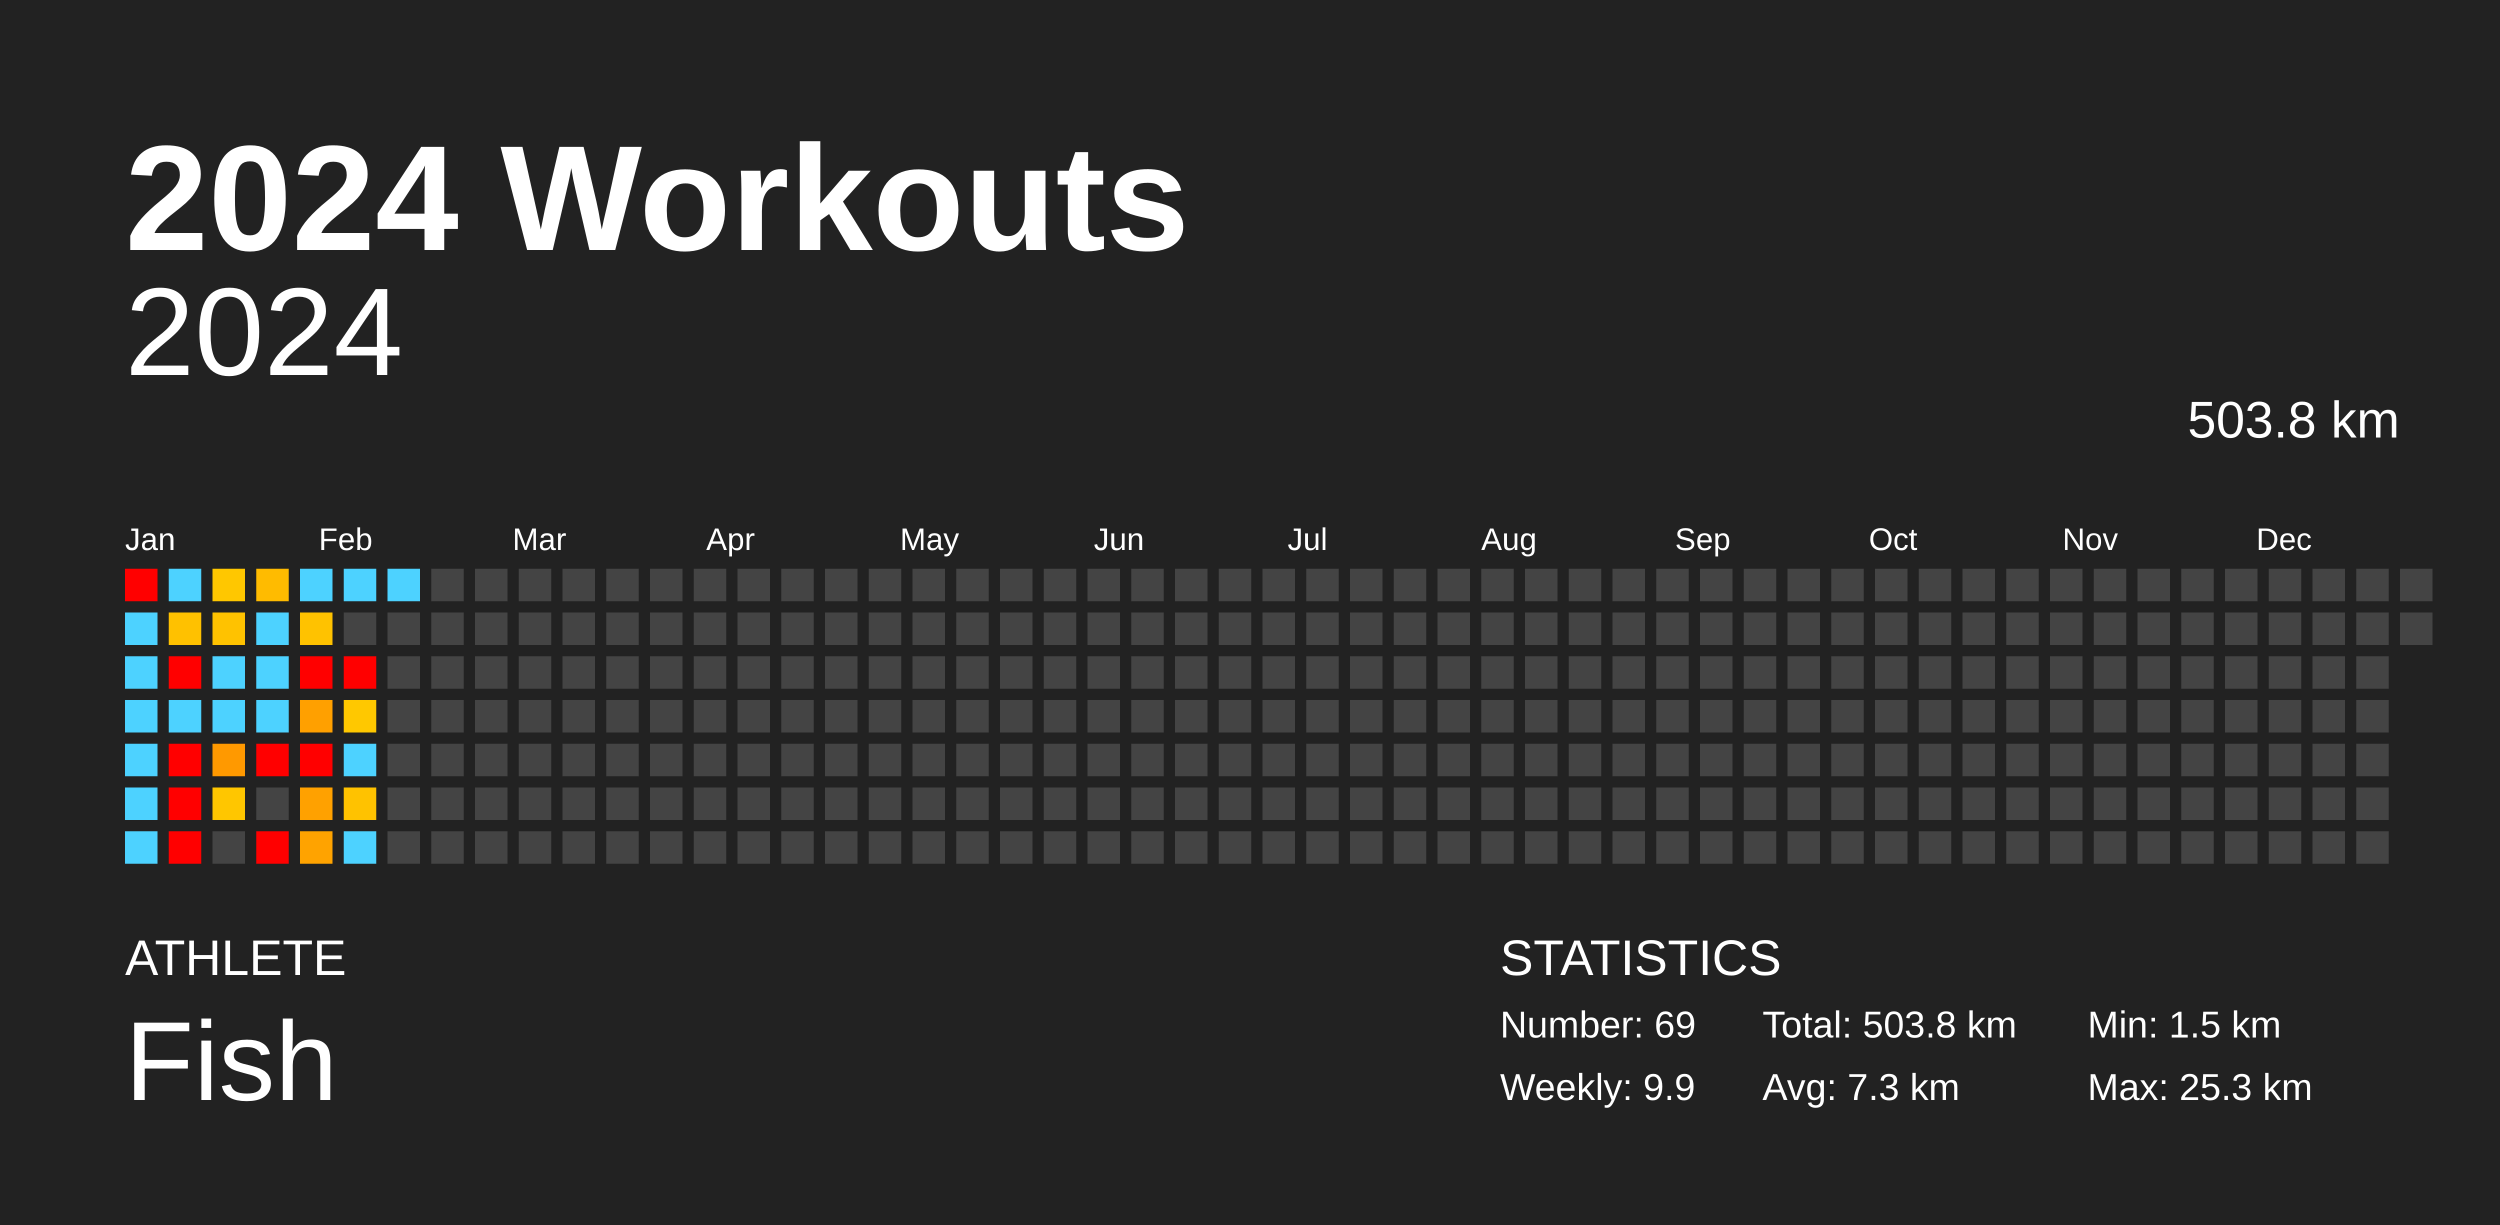
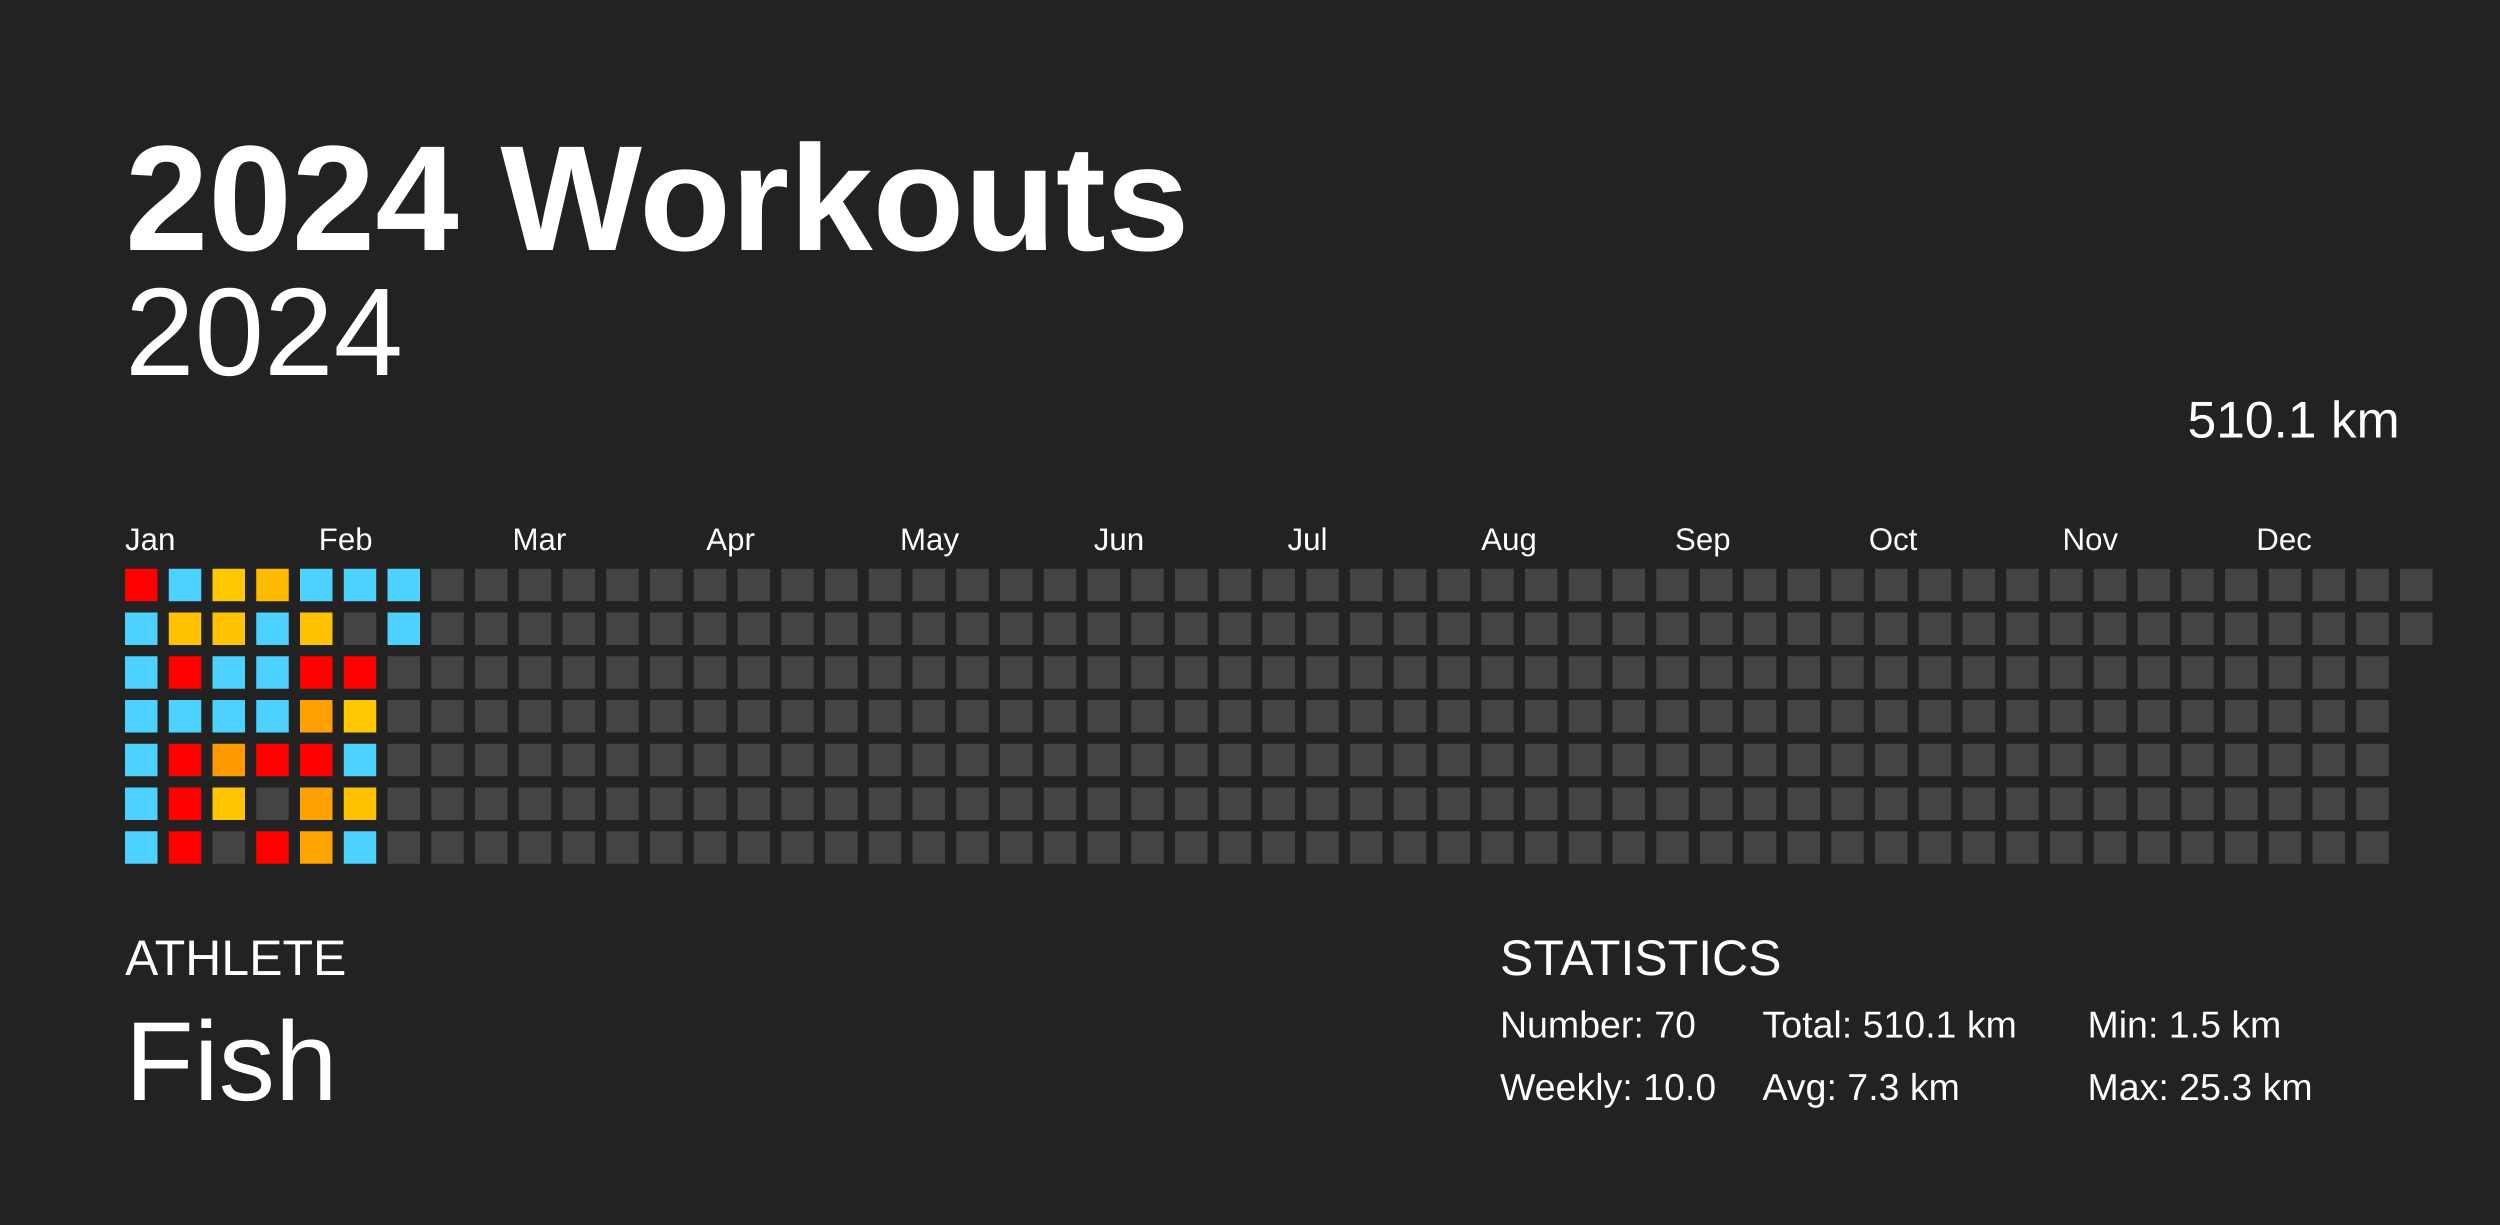
<svg xmlns="http://www.w3.org/2000/svg" baseProfile="full" height="98mm" version="1.1" viewBox="0,0,200,98" width="200mm">
  <defs />
  <rect fill="#222222" height="98" width="200" x="0" y="0" />
  <text fill="#FFFFFF" style="font-size:12px; font-family:Arial; font-weight:bold;" x="10" y="20">2024 Workouts</text>
  <text fill="#FFFFFF" style="font-size:4px; font-family:Arial" x="10" y="78">ATHLETE</text>
  <text fill="#FFFFFF" style="font-size:9px; font-family:Arial" x="10" y="88">Fish</text>
  <text fill="#FFFFFF" style="font-size:4px; font-family:Arial" x="120" y="78">STATISTICS</text>
-   <text fill="#FFFFFF" style="font-size:3px; font-family:Arial" x="120" y="83">Number: 69</text>
-   <text fill="#FFFFFF" style="font-size:3px; font-family:Arial" x="120" y="88">Weekly: 9.9</text>
-   <text fill="#FFFFFF" style="font-size:3px; font-family:Arial" x="141" y="83">Total: 503.8 km</text>
+   <text fill="#FFFFFF" style="font-size:3px; font-family:Arial" x="120" y="83">Number: 70</text>
+   <text fill="#FFFFFF" style="font-size:3px; font-family:Arial" x="120" y="88">Weekly: 10.0</text>
+   <text fill="#FFFFFF" style="font-size:3px; font-family:Arial" x="141" y="83">Total: 510.1 km</text>
  <text fill="#FFFFFF" style="font-size:3px; font-family:Arial" x="141" y="88">Avg: 7.3 km</text>
  <text fill="#FFFFFF" style="font-size:3px; font-family:Arial" x="167" y="83">Min: 1.5 km</text>
  <text fill="#FFFFFF" style="font-size:3px; font-family:Arial" x="167" y="88">Max: 25.3 km</text>
  <text alignment-baseline="hanging" fill="#FFFFFF" style="font-size:10.0px; font-family:Arial;" x="10" y="30">2024</text>
-   <text alignment-baseline="hanging" fill="#FFFFFF" style="font-size:4.125px; font-family:Arial;" x="175" y="35">503.8 km</text>
+   <text alignment-baseline="hanging" fill="#FFFFFF" style="font-size:4.125px; font-family:Arial;" x="175" y="35">510.1 km</text>
  <text fill="#FFFFFF" style="font-size:2.5px; font-family:Arial" x="10.0" y="44">Jan</text>
  <text fill="#FFFFFF" style="font-size:2.5px; font-family:Arial" x="25.5" y="44">Feb</text>
  <text fill="#FFFFFF" style="font-size:2.5px; font-family:Arial" x="41.0" y="44">Mar</text>
  <text fill="#FFFFFF" style="font-size:2.5px; font-family:Arial" x="56.5" y="44">Apr</text>
  <text fill="#FFFFFF" style="font-size:2.5px; font-family:Arial" x="72.0" y="44">May</text>
  <text fill="#FFFFFF" style="font-size:2.5px; font-family:Arial" x="87.5" y="44">Jun</text>
  <text fill="#FFFFFF" style="font-size:2.5px; font-family:Arial" x="103.0" y="44">Jul</text>
  <text fill="#FFFFFF" style="font-size:2.5px; font-family:Arial" x="118.5" y="44">Aug</text>
  <text fill="#FFFFFF" style="font-size:2.5px; font-family:Arial" x="134.0" y="44">Sep</text>
  <text fill="#FFFFFF" style="font-size:2.5px; font-family:Arial" x="149.5" y="44">Oct</text>
  <text fill="#FFFFFF" style="font-size:2.5px; font-family:Arial" x="165.0" y="44">Nov</text>
  <text fill="#FFFFFF" style="font-size:2.5px; font-family:Arial" x="180.5" y="44">Dec</text>
  <rect fill="red" height="2.6" width="2.6" x="10.0" y="45.5" />
  <rect fill="#4dd2ff" height="2.6" width="2.6" x="10.0" y="49.0" />
  <rect fill="#4dd2ff" height="2.6" width="2.6" x="10.0" y="52.5" />
  <rect fill="#4dd2ff" height="2.6" width="2.6" x="10.0" y="56.0" />
  <rect fill="#4dd2ff" height="2.6" width="2.6" x="10.0" y="59.5" />
  <rect fill="#4dd2ff" height="2.6" width="2.6" x="10.0" y="63.0" />
  <rect fill="#4dd2ff" height="2.6" width="2.6" x="10.0" y="66.5" />
  <rect fill="#4dd2ff" height="2.6" width="2.6" x="13.5" y="45.5" />
  <rect fill="#ffc100" height="2.6" width="2.6" x="13.5" y="49.0" />
  <rect fill="red" height="2.6" width="2.6" x="13.5" y="52.5" />
  <rect fill="#4dd2ff" height="2.6" width="2.6" x="13.5" y="56.0" />
  <rect fill="red" height="2.6" width="2.6" x="13.5" y="59.5" />
  <rect fill="red" height="2.6" width="2.6" x="13.5" y="63.0" />
  <rect fill="red" height="2.6" width="2.6" x="13.5" y="66.5" />
  <rect fill="#ffc700" height="2.6" width="2.6" x="17.0" y="45.5" />
  <rect fill="#ffc200" height="2.6" width="2.6" x="17.0" y="49.0" />
  <rect fill="#4dd2ff" height="2.6" width="2.6" x="17.0" y="52.5" />
  <rect fill="#4dd2ff" height="2.6" width="2.6" x="17.0" y="56.0" />
  <rect fill="#ff9900" height="2.6" width="2.6" x="17.0" y="59.5" />
  <rect fill="#ffc600" height="2.6" width="2.6" x="17.0" y="63.0" />
  <rect fill="#444444" height="2.6" width="2.6" x="17.0" y="66.5" />
  <rect fill="#ffbb00" height="2.6" width="2.6" x="20.5" y="45.5" />
  <rect fill="#4dd2ff" height="2.6" width="2.6" x="20.5" y="49.0" />
  <rect fill="#4dd2ff" height="2.6" width="2.6" x="20.5" y="52.5" />
  <rect fill="#4dd2ff" height="2.6" width="2.6" x="20.5" y="56.0" />
  <rect fill="red" height="2.6" width="2.6" x="20.5" y="59.5" />
  <rect fill="#444444" height="2.6" width="2.6" x="20.5" y="63.0" />
  <rect fill="red" height="2.6" width="2.6" x="20.5" y="66.5" />
  <rect fill="#4dd2ff" height="2.6" width="2.6" x="24.0" y="45.5" />
  <rect fill="#ffc200" height="2.6" width="2.6" x="24.0" y="49.0" />
  <rect fill="red" height="2.6" width="2.6" x="24.0" y="52.5" />
  <rect fill="#ffa000" height="2.6" width="2.6" x="24.0" y="56.0" />
  <rect fill="red" height="2.6" width="2.6" x="24.0" y="59.5" />
  <rect fill="#ffa100" height="2.6" width="2.6" x="24.0" y="63.0" />
  <rect fill="#ffa300" height="2.6" width="2.6" x="24.0" y="66.5" />
  <rect fill="#4dd2ff" height="2.6" width="2.6" x="27.5" y="45.5" />
  <rect fill="#444444" height="2.6" width="2.6" x="27.5" y="49.0" />
  <rect fill="red" height="2.6" width="2.6" x="27.5" y="52.5" />
  <rect fill="#ffc800" height="2.6" width="2.6" x="27.5" y="56.0" />
  <rect fill="#4dd2ff" height="2.6" width="2.6" x="27.5" y="59.5" />
  <rect fill="#ffc200" height="2.6" width="2.6" x="27.5" y="63.0" />
  <rect fill="#4dd2ff" height="2.6" width="2.6" x="27.5" y="66.5" />
  <rect fill="#4dd2ff" height="2.6" width="2.6" x="31.0" y="45.5" />
-   <rect fill="#444444" height="2.6" width="2.6" x="31.0" y="49.0" />
+   <rect fill="#4dd2ff" height="2.6" width="2.6" x="31.0" y="49.0" />
  <rect fill="#444444" height="2.6" width="2.6" x="31.0" y="52.5" />
  <rect fill="#444444" height="2.6" width="2.6" x="31.0" y="56.0" />
  <rect fill="#444444" height="2.6" width="2.6" x="31.0" y="59.5" />
  <rect fill="#444444" height="2.6" width="2.6" x="31.0" y="63.0" />
  <rect fill="#444444" height="2.6" width="2.6" x="31.0" y="66.5" />
  <rect fill="#444444" height="2.6" width="2.6" x="34.5" y="45.5" />
  <rect fill="#444444" height="2.6" width="2.6" x="34.5" y="49.0" />
  <rect fill="#444444" height="2.6" width="2.6" x="34.5" y="52.5" />
  <rect fill="#444444" height="2.6" width="2.6" x="34.5" y="56.0" />
  <rect fill="#444444" height="2.6" width="2.6" x="34.5" y="59.5" />
  <rect fill="#444444" height="2.6" width="2.6" x="34.5" y="63.0" />
  <rect fill="#444444" height="2.6" width="2.6" x="34.5" y="66.5" />
  <rect fill="#444444" height="2.6" width="2.6" x="38.0" y="45.5" />
  <rect fill="#444444" height="2.6" width="2.6" x="38.0" y="49.0" />
  <rect fill="#444444" height="2.6" width="2.6" x="38.0" y="52.5" />
  <rect fill="#444444" height="2.6" width="2.6" x="38.0" y="56.0" />
  <rect fill="#444444" height="2.6" width="2.6" x="38.0" y="59.5" />
  <rect fill="#444444" height="2.6" width="2.6" x="38.0" y="63.0" />
  <rect fill="#444444" height="2.6" width="2.6" x="38.0" y="66.5" />
  <rect fill="#444444" height="2.6" width="2.6" x="41.5" y="45.5" />
  <rect fill="#444444" height="2.6" width="2.6" x="41.5" y="49.0" />
  <rect fill="#444444" height="2.6" width="2.6" x="41.5" y="52.5" />
  <rect fill="#444444" height="2.6" width="2.6" x="41.5" y="56.0" />
  <rect fill="#444444" height="2.6" width="2.6" x="41.5" y="59.5" />
  <rect fill="#444444" height="2.6" width="2.6" x="41.5" y="63.0" />
  <rect fill="#444444" height="2.6" width="2.6" x="41.5" y="66.5" />
  <rect fill="#444444" height="2.6" width="2.6" x="45.0" y="45.5" />
  <rect fill="#444444" height="2.6" width="2.6" x="45.0" y="49.0" />
  <rect fill="#444444" height="2.6" width="2.6" x="45.0" y="52.5" />
  <rect fill="#444444" height="2.6" width="2.6" x="45.0" y="56.0" />
  <rect fill="#444444" height="2.6" width="2.6" x="45.0" y="59.5" />
  <rect fill="#444444" height="2.6" width="2.6" x="45.0" y="63.0" />
  <rect fill="#444444" height="2.6" width="2.6" x="45.0" y="66.5" />
  <rect fill="#444444" height="2.6" width="2.6" x="48.5" y="45.5" />
  <rect fill="#444444" height="2.6" width="2.6" x="48.5" y="49.0" />
  <rect fill="#444444" height="2.6" width="2.6" x="48.5" y="52.5" />
  <rect fill="#444444" height="2.6" width="2.6" x="48.5" y="56.0" />
  <rect fill="#444444" height="2.6" width="2.6" x="48.5" y="59.5" />
  <rect fill="#444444" height="2.6" width="2.6" x="48.5" y="63.0" />
  <rect fill="#444444" height="2.6" width="2.6" x="48.5" y="66.5" />
  <rect fill="#444444" height="2.6" width="2.6" x="52.0" y="45.5" />
  <rect fill="#444444" height="2.6" width="2.6" x="52.0" y="49.0" />
  <rect fill="#444444" height="2.6" width="2.6" x="52.0" y="52.5" />
  <rect fill="#444444" height="2.6" width="2.6" x="52.0" y="56.0" />
  <rect fill="#444444" height="2.6" width="2.6" x="52.0" y="59.5" />
  <rect fill="#444444" height="2.6" width="2.6" x="52.0" y="63.0" />
  <rect fill="#444444" height="2.6" width="2.6" x="52.0" y="66.5" />
  <rect fill="#444444" height="2.6" width="2.6" x="55.5" y="45.5" />
  <rect fill="#444444" height="2.6" width="2.6" x="55.5" y="49.0" />
  <rect fill="#444444" height="2.6" width="2.6" x="55.5" y="52.5" />
  <rect fill="#444444" height="2.6" width="2.6" x="55.5" y="56.0" />
  <rect fill="#444444" height="2.6" width="2.6" x="55.5" y="59.5" />
  <rect fill="#444444" height="2.6" width="2.6" x="55.5" y="63.0" />
  <rect fill="#444444" height="2.6" width="2.6" x="55.5" y="66.5" />
  <rect fill="#444444" height="2.6" width="2.6" x="59.0" y="45.5" />
  <rect fill="#444444" height="2.6" width="2.6" x="59.0" y="49.0" />
  <rect fill="#444444" height="2.6" width="2.6" x="59.0" y="52.5" />
  <rect fill="#444444" height="2.6" width="2.6" x="59.0" y="56.0" />
  <rect fill="#444444" height="2.6" width="2.6" x="59.0" y="59.5" />
  <rect fill="#444444" height="2.6" width="2.6" x="59.0" y="63.0" />
  <rect fill="#444444" height="2.6" width="2.6" x="59.0" y="66.5" />
  <rect fill="#444444" height="2.6" width="2.6" x="62.5" y="45.5" />
  <rect fill="#444444" height="2.6" width="2.6" x="62.5" y="49.0" />
  <rect fill="#444444" height="2.6" width="2.6" x="62.5" y="52.5" />
  <rect fill="#444444" height="2.6" width="2.6" x="62.5" y="56.0" />
  <rect fill="#444444" height="2.6" width="2.6" x="62.5" y="59.5" />
  <rect fill="#444444" height="2.6" width="2.6" x="62.5" y="63.0" />
  <rect fill="#444444" height="2.6" width="2.6" x="62.5" y="66.5" />
  <rect fill="#444444" height="2.6" width="2.6" x="66.0" y="45.5" />
  <rect fill="#444444" height="2.6" width="2.6" x="66.0" y="49.0" />
  <rect fill="#444444" height="2.6" width="2.6" x="66.0" y="52.5" />
  <rect fill="#444444" height="2.6" width="2.6" x="66.0" y="56.0" />
  <rect fill="#444444" height="2.6" width="2.6" x="66.0" y="59.5" />
  <rect fill="#444444" height="2.6" width="2.6" x="66.0" y="63.0" />
  <rect fill="#444444" height="2.6" width="2.6" x="66.0" y="66.5" />
  <rect fill="#444444" height="2.6" width="2.6" x="69.5" y="45.5" />
  <rect fill="#444444" height="2.6" width="2.6" x="69.5" y="49.0" />
  <rect fill="#444444" height="2.6" width="2.6" x="69.5" y="52.5" />
  <rect fill="#444444" height="2.6" width="2.6" x="69.5" y="56.0" />
  <rect fill="#444444" height="2.6" width="2.6" x="69.5" y="59.5" />
  <rect fill="#444444" height="2.6" width="2.6" x="69.5" y="63.0" />
  <rect fill="#444444" height="2.6" width="2.6" x="69.5" y="66.5" />
  <rect fill="#444444" height="2.6" width="2.6" x="73.0" y="45.5" />
  <rect fill="#444444" height="2.6" width="2.6" x="73.0" y="49.0" />
  <rect fill="#444444" height="2.6" width="2.6" x="73.0" y="52.5" />
  <rect fill="#444444" height="2.6" width="2.6" x="73.0" y="56.0" />
  <rect fill="#444444" height="2.6" width="2.6" x="73.0" y="59.5" />
  <rect fill="#444444" height="2.6" width="2.6" x="73.0" y="63.0" />
  <rect fill="#444444" height="2.6" width="2.6" x="73.0" y="66.5" />
  <rect fill="#444444" height="2.6" width="2.6" x="76.5" y="45.5" />
  <rect fill="#444444" height="2.6" width="2.6" x="76.5" y="49.0" />
  <rect fill="#444444" height="2.6" width="2.6" x="76.5" y="52.5" />
  <rect fill="#444444" height="2.6" width="2.6" x="76.5" y="56.0" />
  <rect fill="#444444" height="2.6" width="2.6" x="76.5" y="59.5" />
  <rect fill="#444444" height="2.6" width="2.6" x="76.5" y="63.0" />
  <rect fill="#444444" height="2.6" width="2.6" x="76.5" y="66.5" />
  <rect fill="#444444" height="2.6" width="2.6" x="80.0" y="45.5" />
  <rect fill="#444444" height="2.6" width="2.6" x="80.0" y="49.0" />
  <rect fill="#444444" height="2.6" width="2.6" x="80.0" y="52.5" />
  <rect fill="#444444" height="2.6" width="2.6" x="80.0" y="56.0" />
  <rect fill="#444444" height="2.6" width="2.6" x="80.0" y="59.5" />
  <rect fill="#444444" height="2.6" width="2.6" x="80.0" y="63.0" />
  <rect fill="#444444" height="2.6" width="2.6" x="80.0" y="66.5" />
  <rect fill="#444444" height="2.6" width="2.6" x="83.5" y="45.5" />
  <rect fill="#444444" height="2.6" width="2.6" x="83.5" y="49.0" />
  <rect fill="#444444" height="2.6" width="2.6" x="83.5" y="52.5" />
  <rect fill="#444444" height="2.6" width="2.6" x="83.5" y="56.0" />
  <rect fill="#444444" height="2.6" width="2.6" x="83.5" y="59.5" />
  <rect fill="#444444" height="2.6" width="2.6" x="83.5" y="63.0" />
  <rect fill="#444444" height="2.6" width="2.6" x="83.5" y="66.5" />
  <rect fill="#444444" height="2.6" width="2.6" x="87.0" y="45.5" />
  <rect fill="#444444" height="2.6" width="2.6" x="87.0" y="49.0" />
  <rect fill="#444444" height="2.6" width="2.6" x="87.0" y="52.5" />
  <rect fill="#444444" height="2.6" width="2.6" x="87.0" y="56.0" />
  <rect fill="#444444" height="2.6" width="2.6" x="87.0" y="59.5" />
  <rect fill="#444444" height="2.6" width="2.6" x="87.0" y="63.0" />
  <rect fill="#444444" height="2.6" width="2.6" x="87.0" y="66.5" />
  <rect fill="#444444" height="2.6" width="2.6" x="90.5" y="45.5" />
  <rect fill="#444444" height="2.6" width="2.6" x="90.5" y="49.0" />
  <rect fill="#444444" height="2.6" width="2.6" x="90.5" y="52.5" />
  <rect fill="#444444" height="2.6" width="2.6" x="90.5" y="56.0" />
  <rect fill="#444444" height="2.6" width="2.6" x="90.5" y="59.5" />
  <rect fill="#444444" height="2.6" width="2.6" x="90.5" y="63.0" />
  <rect fill="#444444" height="2.6" width="2.6" x="90.5" y="66.5" />
  <rect fill="#444444" height="2.6" width="2.6" x="94.0" y="45.5" />
  <rect fill="#444444" height="2.6" width="2.6" x="94.0" y="49.0" />
  <rect fill="#444444" height="2.6" width="2.6" x="94.0" y="52.5" />
  <rect fill="#444444" height="2.6" width="2.6" x="94.0" y="56.0" />
  <rect fill="#444444" height="2.6" width="2.6" x="94.0" y="59.5" />
  <rect fill="#444444" height="2.6" width="2.6" x="94.0" y="63.0" />
  <rect fill="#444444" height="2.6" width="2.6" x="94.0" y="66.5" />
  <rect fill="#444444" height="2.6" width="2.6" x="97.5" y="45.5" />
  <rect fill="#444444" height="2.6" width="2.6" x="97.5" y="49.0" />
  <rect fill="#444444" height="2.6" width="2.6" x="97.5" y="52.5" />
  <rect fill="#444444" height="2.6" width="2.6" x="97.5" y="56.0" />
  <rect fill="#444444" height="2.6" width="2.6" x="97.5" y="59.5" />
  <rect fill="#444444" height="2.6" width="2.6" x="97.5" y="63.0" />
  <rect fill="#444444" height="2.6" width="2.6" x="97.5" y="66.5" />
  <rect fill="#444444" height="2.6" width="2.6" x="101.0" y="45.5" />
  <rect fill="#444444" height="2.6" width="2.6" x="101.0" y="49.0" />
  <rect fill="#444444" height="2.6" width="2.6" x="101.0" y="52.5" />
  <rect fill="#444444" height="2.6" width="2.6" x="101.0" y="56.0" />
  <rect fill="#444444" height="2.6" width="2.6" x="101.0" y="59.5" />
  <rect fill="#444444" height="2.6" width="2.6" x="101.0" y="63.0" />
  <rect fill="#444444" height="2.6" width="2.6" x="101.0" y="66.5" />
  <rect fill="#444444" height="2.6" width="2.6" x="104.5" y="45.5" />
  <rect fill="#444444" height="2.6" width="2.6" x="104.5" y="49.0" />
  <rect fill="#444444" height="2.6" width="2.6" x="104.5" y="52.5" />
  <rect fill="#444444" height="2.6" width="2.6" x="104.5" y="56.0" />
  <rect fill="#444444" height="2.6" width="2.6" x="104.5" y="59.5" />
  <rect fill="#444444" height="2.6" width="2.6" x="104.5" y="63.0" />
  <rect fill="#444444" height="2.6" width="2.6" x="104.5" y="66.5" />
  <rect fill="#444444" height="2.6" width="2.6" x="108.0" y="45.5" />
  <rect fill="#444444" height="2.6" width="2.6" x="108.0" y="49.0" />
  <rect fill="#444444" height="2.6" width="2.6" x="108.0" y="52.5" />
  <rect fill="#444444" height="2.6" width="2.6" x="108.0" y="56.0" />
  <rect fill="#444444" height="2.6" width="2.6" x="108.0" y="59.5" />
  <rect fill="#444444" height="2.6" width="2.6" x="108.0" y="63.0" />
  <rect fill="#444444" height="2.6" width="2.6" x="108.0" y="66.5" />
  <rect fill="#444444" height="2.6" width="2.6" x="111.5" y="45.5" />
  <rect fill="#444444" height="2.6" width="2.6" x="111.5" y="49.0" />
  <rect fill="#444444" height="2.6" width="2.6" x="111.5" y="52.5" />
  <rect fill="#444444" height="2.6" width="2.6" x="111.5" y="56.0" />
  <rect fill="#444444" height="2.6" width="2.6" x="111.5" y="59.5" />
  <rect fill="#444444" height="2.6" width="2.6" x="111.5" y="63.0" />
  <rect fill="#444444" height="2.6" width="2.6" x="111.5" y="66.5" />
  <rect fill="#444444" height="2.6" width="2.6" x="115.0" y="45.5" />
  <rect fill="#444444" height="2.6" width="2.6" x="115.0" y="49.0" />
  <rect fill="#444444" height="2.6" width="2.6" x="115.0" y="52.5" />
  <rect fill="#444444" height="2.6" width="2.6" x="115.0" y="56.0" />
  <rect fill="#444444" height="2.6" width="2.6" x="115.0" y="59.5" />
  <rect fill="#444444" height="2.6" width="2.6" x="115.0" y="63.0" />
  <rect fill="#444444" height="2.6" width="2.6" x="115.0" y="66.5" />
  <rect fill="#444444" height="2.6" width="2.6" x="118.5" y="45.5" />
  <rect fill="#444444" height="2.6" width="2.6" x="118.5" y="49.0" />
  <rect fill="#444444" height="2.6" width="2.6" x="118.5" y="52.5" />
  <rect fill="#444444" height="2.6" width="2.6" x="118.5" y="56.0" />
  <rect fill="#444444" height="2.6" width="2.6" x="118.5" y="59.5" />
  <rect fill="#444444" height="2.6" width="2.6" x="118.5" y="63.0" />
  <rect fill="#444444" height="2.6" width="2.6" x="118.5" y="66.5" />
  <rect fill="#444444" height="2.6" width="2.6" x="122.0" y="45.5" />
  <rect fill="#444444" height="2.6" width="2.6" x="122.0" y="49.0" />
  <rect fill="#444444" height="2.6" width="2.6" x="122.0" y="52.5" />
  <rect fill="#444444" height="2.6" width="2.6" x="122.0" y="56.0" />
  <rect fill="#444444" height="2.6" width="2.6" x="122.0" y="59.5" />
  <rect fill="#444444" height="2.6" width="2.6" x="122.0" y="63.0" />
  <rect fill="#444444" height="2.6" width="2.6" x="122.0" y="66.5" />
  <rect fill="#444444" height="2.6" width="2.6" x="125.5" y="45.5" />
  <rect fill="#444444" height="2.6" width="2.6" x="125.5" y="49.0" />
  <rect fill="#444444" height="2.6" width="2.6" x="125.5" y="52.5" />
  <rect fill="#444444" height="2.6" width="2.6" x="125.5" y="56.0" />
  <rect fill="#444444" height="2.6" width="2.6" x="125.5" y="59.5" />
  <rect fill="#444444" height="2.6" width="2.6" x="125.5" y="63.0" />
  <rect fill="#444444" height="2.6" width="2.6" x="125.5" y="66.5" />
  <rect fill="#444444" height="2.6" width="2.6" x="129.0" y="45.5" />
  <rect fill="#444444" height="2.6" width="2.6" x="129.0" y="49.0" />
  <rect fill="#444444" height="2.6" width="2.6" x="129.0" y="52.5" />
  <rect fill="#444444" height="2.6" width="2.6" x="129.0" y="56.0" />
  <rect fill="#444444" height="2.6" width="2.6" x="129.0" y="59.5" />
  <rect fill="#444444" height="2.6" width="2.6" x="129.0" y="63.0" />
  <rect fill="#444444" height="2.6" width="2.6" x="129.0" y="66.5" />
  <rect fill="#444444" height="2.6" width="2.6" x="132.5" y="45.5" />
  <rect fill="#444444" height="2.6" width="2.6" x="132.5" y="49.0" />
  <rect fill="#444444" height="2.6" width="2.6" x="132.5" y="52.5" />
  <rect fill="#444444" height="2.6" width="2.6" x="132.5" y="56.0" />
  <rect fill="#444444" height="2.6" width="2.6" x="132.5" y="59.5" />
  <rect fill="#444444" height="2.6" width="2.6" x="132.5" y="63.0" />
  <rect fill="#444444" height="2.6" width="2.6" x="132.5" y="66.5" />
  <rect fill="#444444" height="2.6" width="2.6" x="136.0" y="45.5" />
  <rect fill="#444444" height="2.6" width="2.6" x="136.0" y="49.0" />
  <rect fill="#444444" height="2.6" width="2.6" x="136.0" y="52.5" />
  <rect fill="#444444" height="2.6" width="2.6" x="136.0" y="56.0" />
  <rect fill="#444444" height="2.6" width="2.6" x="136.0" y="59.5" />
  <rect fill="#444444" height="2.6" width="2.6" x="136.0" y="63.0" />
  <rect fill="#444444" height="2.6" width="2.6" x="136.0" y="66.5" />
  <rect fill="#444444" height="2.6" width="2.6" x="139.5" y="45.5" />
  <rect fill="#444444" height="2.6" width="2.6" x="139.5" y="49.0" />
  <rect fill="#444444" height="2.6" width="2.6" x="139.5" y="52.5" />
  <rect fill="#444444" height="2.6" width="2.6" x="139.5" y="56.0" />
  <rect fill="#444444" height="2.6" width="2.6" x="139.5" y="59.5" />
  <rect fill="#444444" height="2.6" width="2.6" x="139.5" y="63.0" />
  <rect fill="#444444" height="2.6" width="2.6" x="139.5" y="66.5" />
  <rect fill="#444444" height="2.6" width="2.6" x="143.0" y="45.5" />
  <rect fill="#444444" height="2.6" width="2.6" x="143.0" y="49.0" />
  <rect fill="#444444" height="2.6" width="2.6" x="143.0" y="52.5" />
  <rect fill="#444444" height="2.6" width="2.6" x="143.0" y="56.0" />
  <rect fill="#444444" height="2.6" width="2.6" x="143.0" y="59.5" />
  <rect fill="#444444" height="2.6" width="2.6" x="143.0" y="63.0" />
  <rect fill="#444444" height="2.6" width="2.6" x="143.0" y="66.5" />
  <rect fill="#444444" height="2.6" width="2.6" x="146.5" y="45.5" />
  <rect fill="#444444" height="2.6" width="2.6" x="146.5" y="49.0" />
  <rect fill="#444444" height="2.6" width="2.6" x="146.5" y="52.5" />
  <rect fill="#444444" height="2.6" width="2.6" x="146.5" y="56.0" />
  <rect fill="#444444" height="2.6" width="2.6" x="146.5" y="59.5" />
  <rect fill="#444444" height="2.6" width="2.6" x="146.5" y="63.0" />
  <rect fill="#444444" height="2.6" width="2.6" x="146.5" y="66.5" />
  <rect fill="#444444" height="2.6" width="2.6" x="150.0" y="45.5" />
  <rect fill="#444444" height="2.6" width="2.6" x="150.0" y="49.0" />
  <rect fill="#444444" height="2.6" width="2.6" x="150.0" y="52.5" />
  <rect fill="#444444" height="2.6" width="2.6" x="150.0" y="56.0" />
  <rect fill="#444444" height="2.6" width="2.6" x="150.0" y="59.5" />
  <rect fill="#444444" height="2.6" width="2.6" x="150.0" y="63.0" />
  <rect fill="#444444" height="2.6" width="2.6" x="150.0" y="66.5" />
  <rect fill="#444444" height="2.6" width="2.6" x="153.5" y="45.5" />
  <rect fill="#444444" height="2.6" width="2.6" x="153.5" y="49.0" />
  <rect fill="#444444" height="2.6" width="2.6" x="153.5" y="52.5" />
  <rect fill="#444444" height="2.6" width="2.6" x="153.5" y="56.0" />
  <rect fill="#444444" height="2.6" width="2.6" x="153.5" y="59.5" />
  <rect fill="#444444" height="2.6" width="2.6" x="153.5" y="63.0" />
  <rect fill="#444444" height="2.6" width="2.6" x="153.5" y="66.5" />
  <rect fill="#444444" height="2.6" width="2.6" x="157.0" y="45.5" />
  <rect fill="#444444" height="2.6" width="2.6" x="157.0" y="49.0" />
  <rect fill="#444444" height="2.6" width="2.6" x="157.0" y="52.5" />
  <rect fill="#444444" height="2.6" width="2.6" x="157.0" y="56.0" />
  <rect fill="#444444" height="2.6" width="2.6" x="157.0" y="59.5" />
  <rect fill="#444444" height="2.6" width="2.6" x="157.0" y="63.0" />
  <rect fill="#444444" height="2.6" width="2.6" x="157.0" y="66.5" />
  <rect fill="#444444" height="2.6" width="2.6" x="160.5" y="45.5" />
  <rect fill="#444444" height="2.6" width="2.6" x="160.5" y="49.0" />
  <rect fill="#444444" height="2.6" width="2.6" x="160.5" y="52.5" />
  <rect fill="#444444" height="2.6" width="2.6" x="160.5" y="56.0" />
  <rect fill="#444444" height="2.6" width="2.6" x="160.5" y="59.5" />
  <rect fill="#444444" height="2.6" width="2.6" x="160.5" y="63.0" />
  <rect fill="#444444" height="2.6" width="2.6" x="160.5" y="66.5" />
  <rect fill="#444444" height="2.6" width="2.6" x="164.0" y="45.5" />
  <rect fill="#444444" height="2.6" width="2.6" x="164.0" y="49.0" />
  <rect fill="#444444" height="2.6" width="2.6" x="164.0" y="52.5" />
  <rect fill="#444444" height="2.6" width="2.6" x="164.0" y="56.0" />
  <rect fill="#444444" height="2.6" width="2.6" x="164.0" y="59.5" />
  <rect fill="#444444" height="2.6" width="2.6" x="164.0" y="63.0" />
  <rect fill="#444444" height="2.6" width="2.6" x="164.0" y="66.5" />
  <rect fill="#444444" height="2.6" width="2.6" x="167.5" y="45.5" />
  <rect fill="#444444" height="2.6" width="2.6" x="167.5" y="49.0" />
  <rect fill="#444444" height="2.6" width="2.6" x="167.5" y="52.5" />
  <rect fill="#444444" height="2.6" width="2.6" x="167.5" y="56.0" />
  <rect fill="#444444" height="2.6" width="2.6" x="167.5" y="59.5" />
  <rect fill="#444444" height="2.6" width="2.6" x="167.5" y="63.0" />
  <rect fill="#444444" height="2.6" width="2.6" x="167.5" y="66.5" />
  <rect fill="#444444" height="2.6" width="2.6" x="171.0" y="45.5" />
  <rect fill="#444444" height="2.6" width="2.6" x="171.0" y="49.0" />
  <rect fill="#444444" height="2.6" width="2.6" x="171.0" y="52.5" />
  <rect fill="#444444" height="2.6" width="2.6" x="171.0" y="56.0" />
  <rect fill="#444444" height="2.6" width="2.6" x="171.0" y="59.5" />
  <rect fill="#444444" height="2.6" width="2.6" x="171.0" y="63.0" />
  <rect fill="#444444" height="2.6" width="2.6" x="171.0" y="66.5" />
  <rect fill="#444444" height="2.6" width="2.6" x="174.5" y="45.5" />
  <rect fill="#444444" height="2.6" width="2.6" x="174.5" y="49.0" />
  <rect fill="#444444" height="2.6" width="2.6" x="174.5" y="52.5" />
  <rect fill="#444444" height="2.6" width="2.6" x="174.5" y="56.0" />
  <rect fill="#444444" height="2.6" width="2.6" x="174.5" y="59.5" />
  <rect fill="#444444" height="2.6" width="2.6" x="174.5" y="63.0" />
  <rect fill="#444444" height="2.6" width="2.6" x="174.5" y="66.5" />
  <rect fill="#444444" height="2.6" width="2.6" x="178.0" y="45.5" />
  <rect fill="#444444" height="2.6" width="2.6" x="178.0" y="49.0" />
  <rect fill="#444444" height="2.6" width="2.6" x="178.0" y="52.5" />
  <rect fill="#444444" height="2.6" width="2.6" x="178.0" y="56.0" />
  <rect fill="#444444" height="2.6" width="2.6" x="178.0" y="59.5" />
  <rect fill="#444444" height="2.6" width="2.6" x="178.0" y="63.0" />
  <rect fill="#444444" height="2.6" width="2.6" x="178.0" y="66.5" />
  <rect fill="#444444" height="2.6" width="2.6" x="181.5" y="45.5" />
  <rect fill="#444444" height="2.6" width="2.6" x="181.5" y="49.0" />
  <rect fill="#444444" height="2.6" width="2.6" x="181.5" y="52.5" />
  <rect fill="#444444" height="2.6" width="2.6" x="181.5" y="56.0" />
  <rect fill="#444444" height="2.6" width="2.6" x="181.5" y="59.5" />
  <rect fill="#444444" height="2.6" width="2.6" x="181.5" y="63.0" />
  <rect fill="#444444" height="2.6" width="2.6" x="181.5" y="66.5" />
  <rect fill="#444444" height="2.6" width="2.6" x="185.0" y="45.5" />
  <rect fill="#444444" height="2.6" width="2.6" x="185.0" y="49.0" />
  <rect fill="#444444" height="2.6" width="2.6" x="185.0" y="52.5" />
  <rect fill="#444444" height="2.6" width="2.6" x="185.0" y="56.0" />
  <rect fill="#444444" height="2.6" width="2.6" x="185.0" y="59.5" />
  <rect fill="#444444" height="2.6" width="2.6" x="185.0" y="63.0" />
  <rect fill="#444444" height="2.6" width="2.6" x="185.0" y="66.5" />
  <rect fill="#444444" height="2.6" width="2.6" x="188.5" y="45.5" />
  <rect fill="#444444" height="2.6" width="2.6" x="188.5" y="49.0" />
  <rect fill="#444444" height="2.6" width="2.6" x="188.5" y="52.5" />
  <rect fill="#444444" height="2.6" width="2.6" x="188.5" y="56.0" />
  <rect fill="#444444" height="2.6" width="2.6" x="188.5" y="59.5" />
  <rect fill="#444444" height="2.6" width="2.6" x="188.5" y="63.0" />
  <rect fill="#444444" height="2.6" width="2.6" x="188.5" y="66.5" />
  <rect fill="#444444" height="2.6" width="2.6" x="192.0" y="45.5" />
  <rect fill="#444444" height="2.6" width="2.6" x="192.0" y="49.0" />
</svg>
